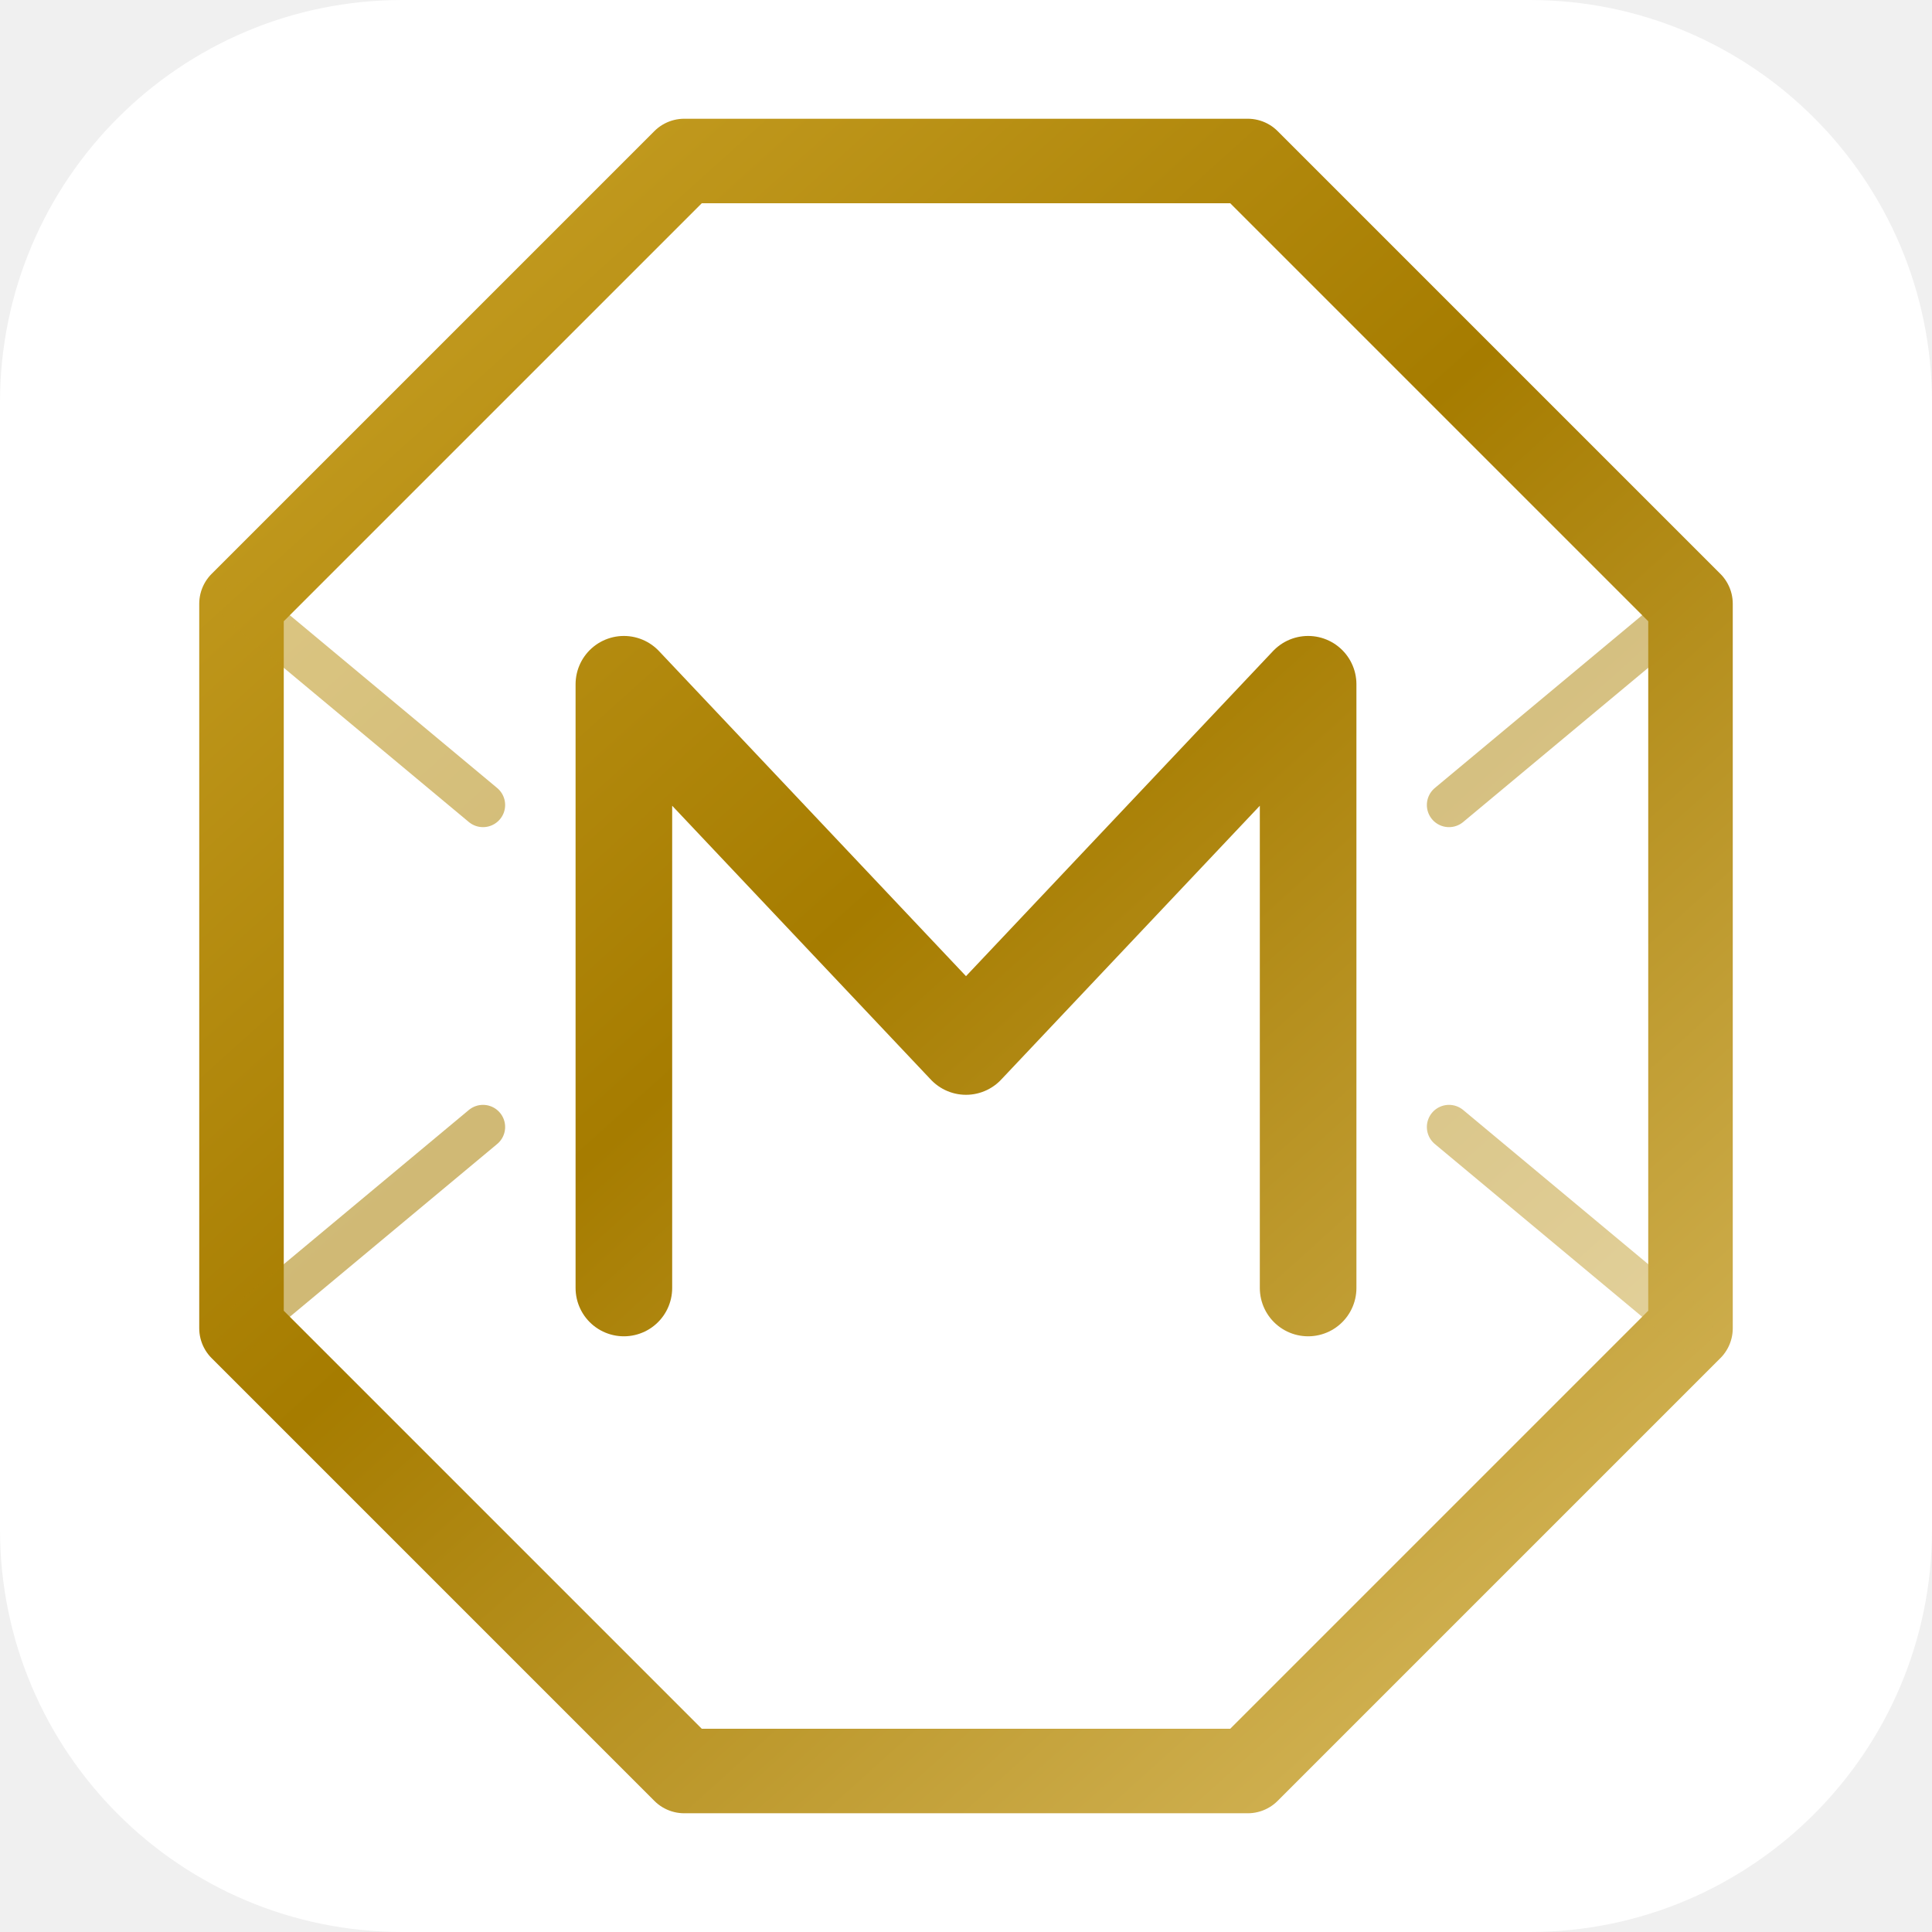
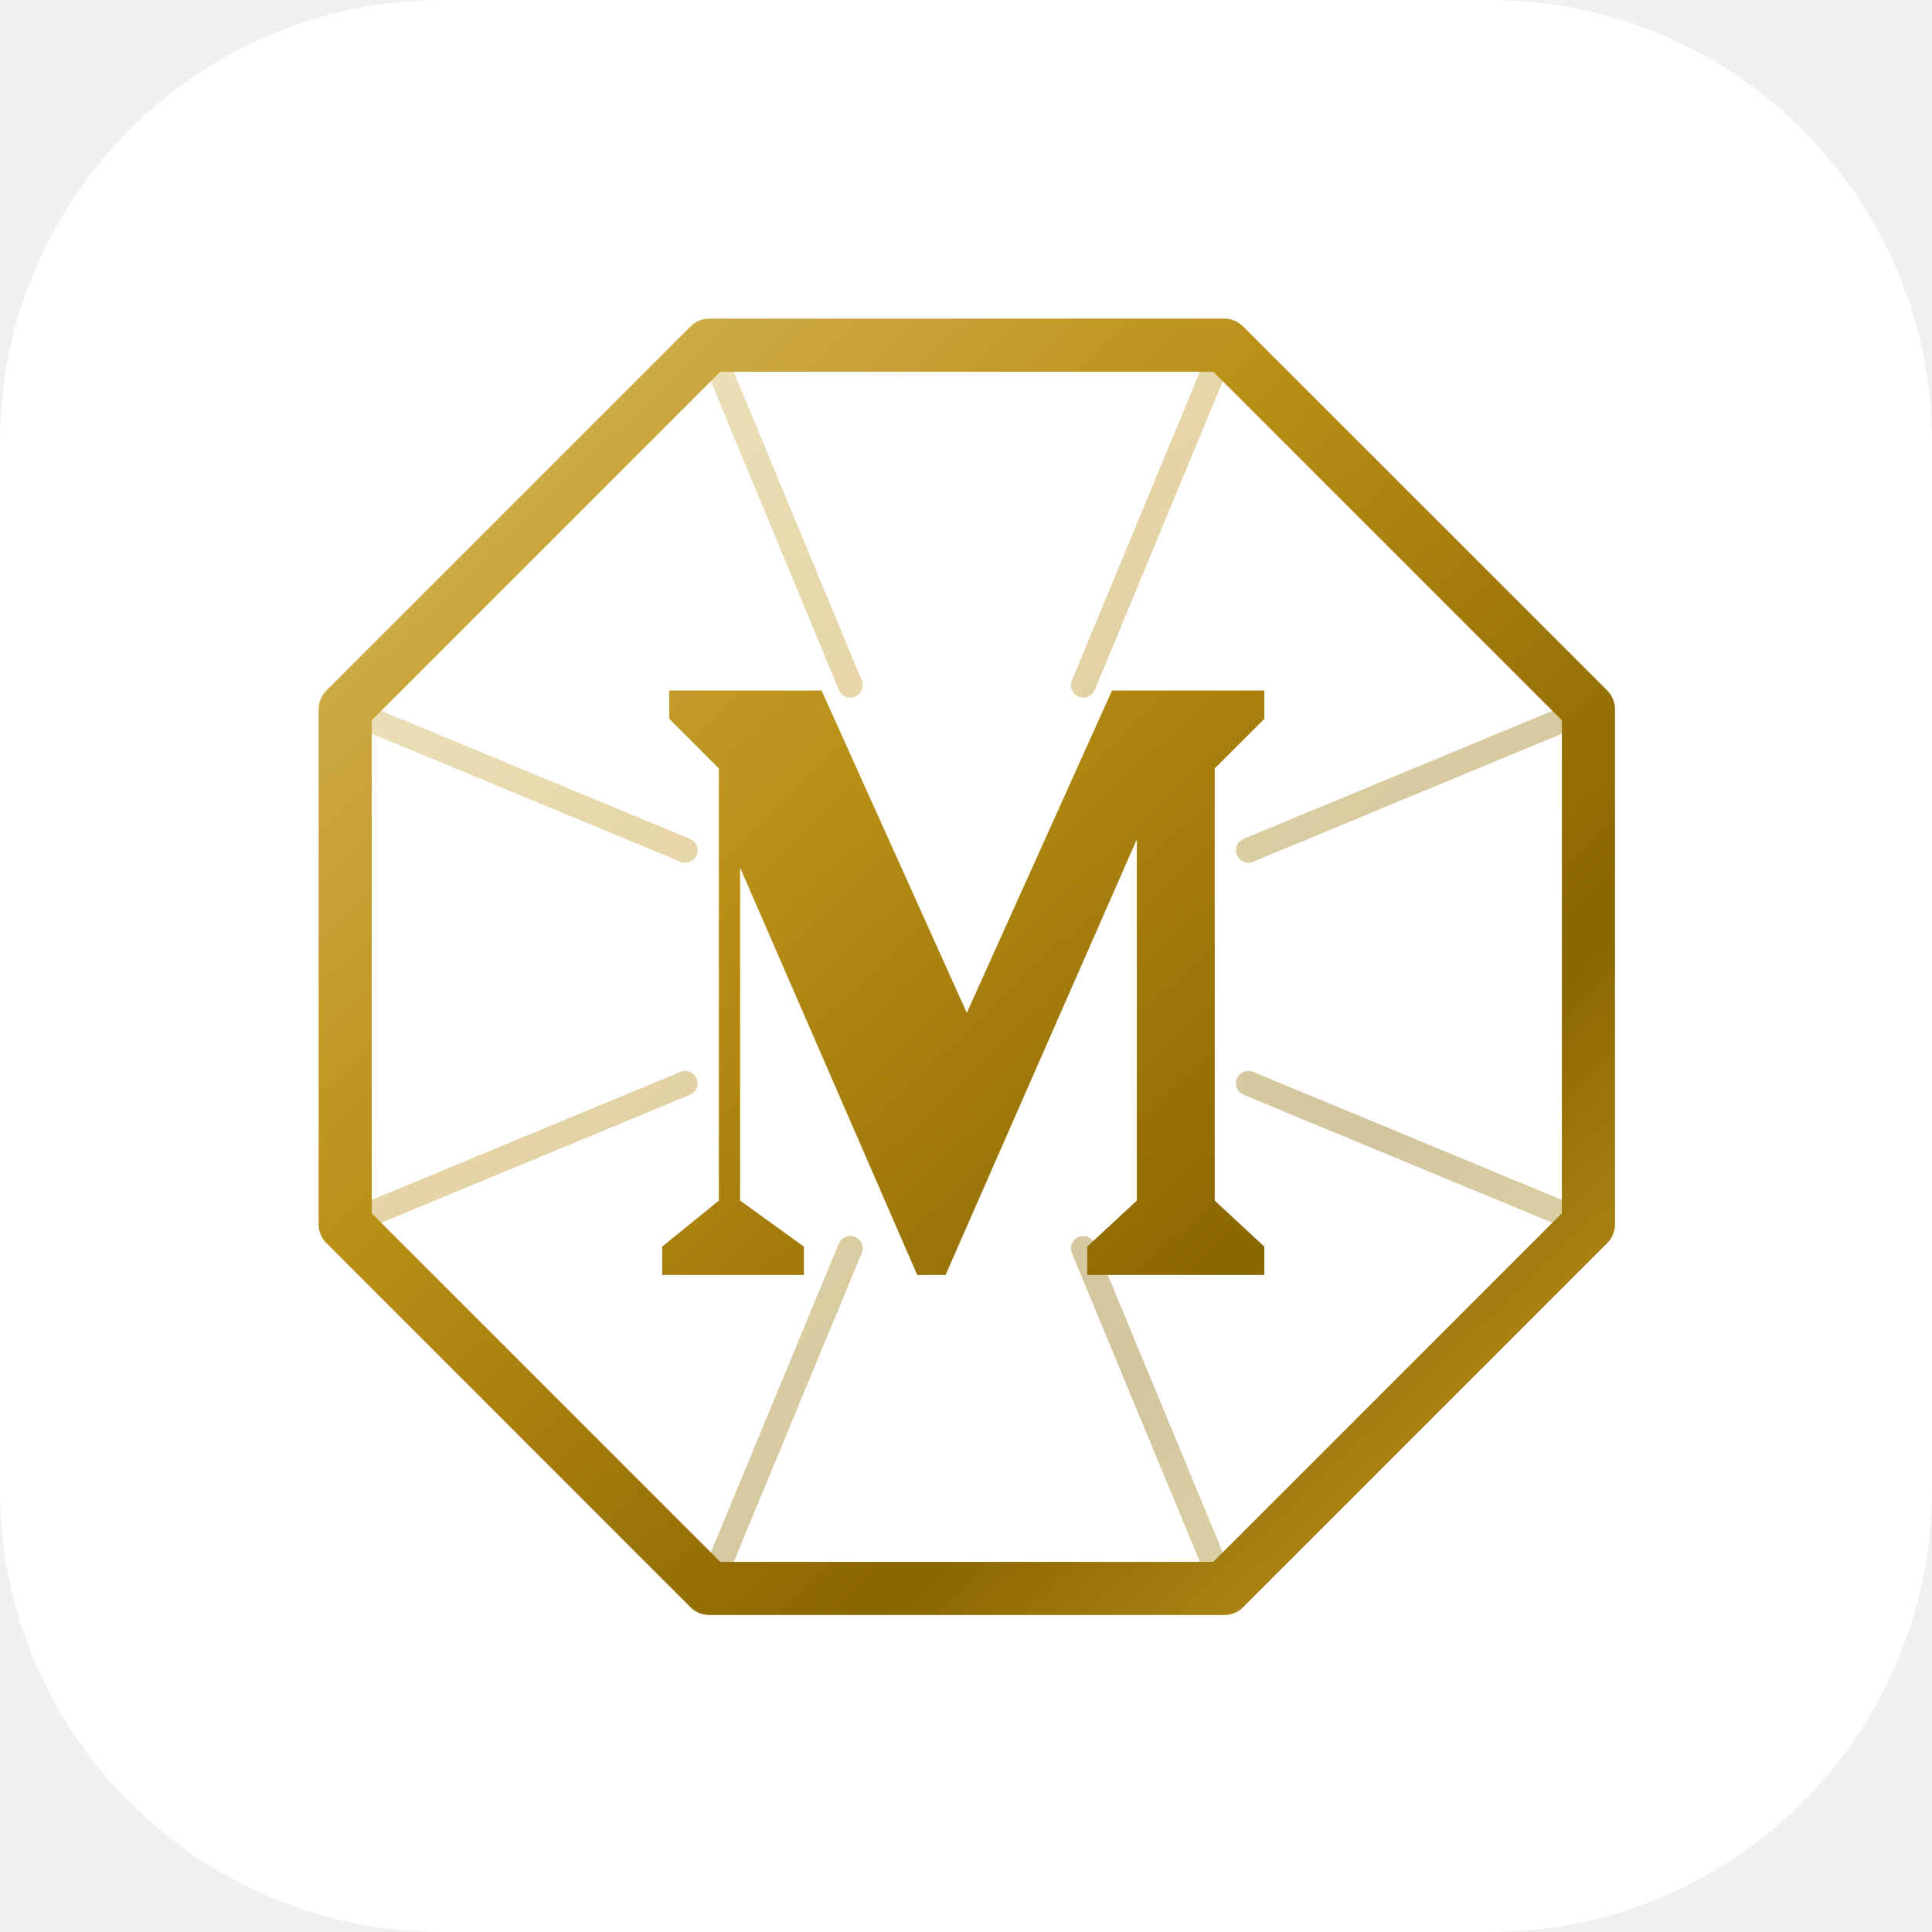
- <svg xmlns="http://www.w3.org/2000/svg" width="48" height="48" viewBox="0 0 48 48" fill="none">
-   <rect width="48" height="48" rx="10" fill="#FFFFFF" />
-   <defs>
-     <linearGradient id="g" x1="6" y1="4" x2="42" y2="44" gradientUnits="userSpaceOnUse">
-       <stop offset="0" stop-color="#C9A227" />
-       <stop offset=".45" stop-color="#A67C00" />
-       <stop offset="1" stop-color="#D9BC63" />
-     </linearGradient>
-   </defs>
+ <svg xmlns="http://www.w3.org/2000/svg" width="48" height="48" viewBox="0 0 48 48">
+   <rect width="48" height="48" rx="11" fill="#FFFFFF" />
+   <g transform="translate(2.9 2.9) scale(0.88)">
+     <defs>
+       <linearGradient id="g" x1="6" y1="5" x2="42" y2="43" gradientUnits="userSpaceOnUse">
+         <stop offset="0" stop-color="#D9BC63" />
+         <stop offset=".38" stop-color="#B98F16" />
+         <stop offset=".72" stop-color="#8A6600" />
+         <stop offset="1" stop-color="#C9A227" />
+       </linearGradient>
+     </defs>

-       {/* بدنه نگین — هشت‌ضلعی */}
-       <path d="M17 4h14l11 11v18L31 44H17L6 33V15z" stroke="url(#g)" stroke-width="2.1" stroke-linejoin="round" stroke-linecap="round" />
- 
-       {/* تراش‌های گوشه — همان چیزی که به شکل حس «نگین» می‌دهد */}
-       <path d="M6 15l6 5M42 15l-6 5M6 33l6-5M42 33l-6-5" stroke="url(#g)" stroke-width="1.1" stroke-linecap="round" opacity=".55" />
- 
-       {/* حرف M — پایه چپ، بالا، دره وسط، بالا، پایه راست */}
-       <path d="M15.5 32V17l8.5 9 8.5-9v15" stroke="url(#g)" stroke-width="2.4" stroke-linejoin="round" stroke-linecap="round" />
+       {/* کمربند نگین */}
+       <path d="M41.55 31.27 L31.27 41.55 L16.73 41.55 L6.45 31.27 L6.45 16.73 L16.73 6.45 L31.27 6.45 L41.55 16.73Z" fill="none" stroke="url(#g)" stroke-width="1.5" stroke-linejoin="round" />
+       {/* تراش‌های تاج — کم‌رنگ، فقط برای حس درخشش */}
+       <path d="M41.55 31.27L31.95 27.29 M31.27 41.55L27.29 31.95 M16.73 41.55L20.71 31.95 M6.45 31.27L16.05 27.29 M6.45 16.73L16.05 20.71 M16.73 6.45L20.71 16.05 M31.27 6.45L27.29 16.05 M41.55 16.73L31.95 20.71" fill="none" stroke="url(#g)" stroke-width=".7" stroke-linecap="round" opacity=".38" />
+       {/* حرف M — سریف با ضخامت متغیر */}
+       <path d="M17.0 30.6 L17.0 18.4 L15.6 17.0 L15.6 16.2 L19.9 16.2 L24.0 25.3 L28.1 16.2 L32.4 16.2 L32.4 17.0 L31.0 18.4 L31.0 30.6 L32.4 31.9 L32.4 32.7 L27.4 32.7 L27.4 31.9 L28.8 30.6 L28.8 20.4 L23.4 32.7 L22.6 32.7 L17.6 21.2 L17.6 30.6 L19.4 31.9 L19.4 32.7 L15.4 32.7 L15.4 31.9 Z" fill="url(#g)" />
+   </g>
</svg>
